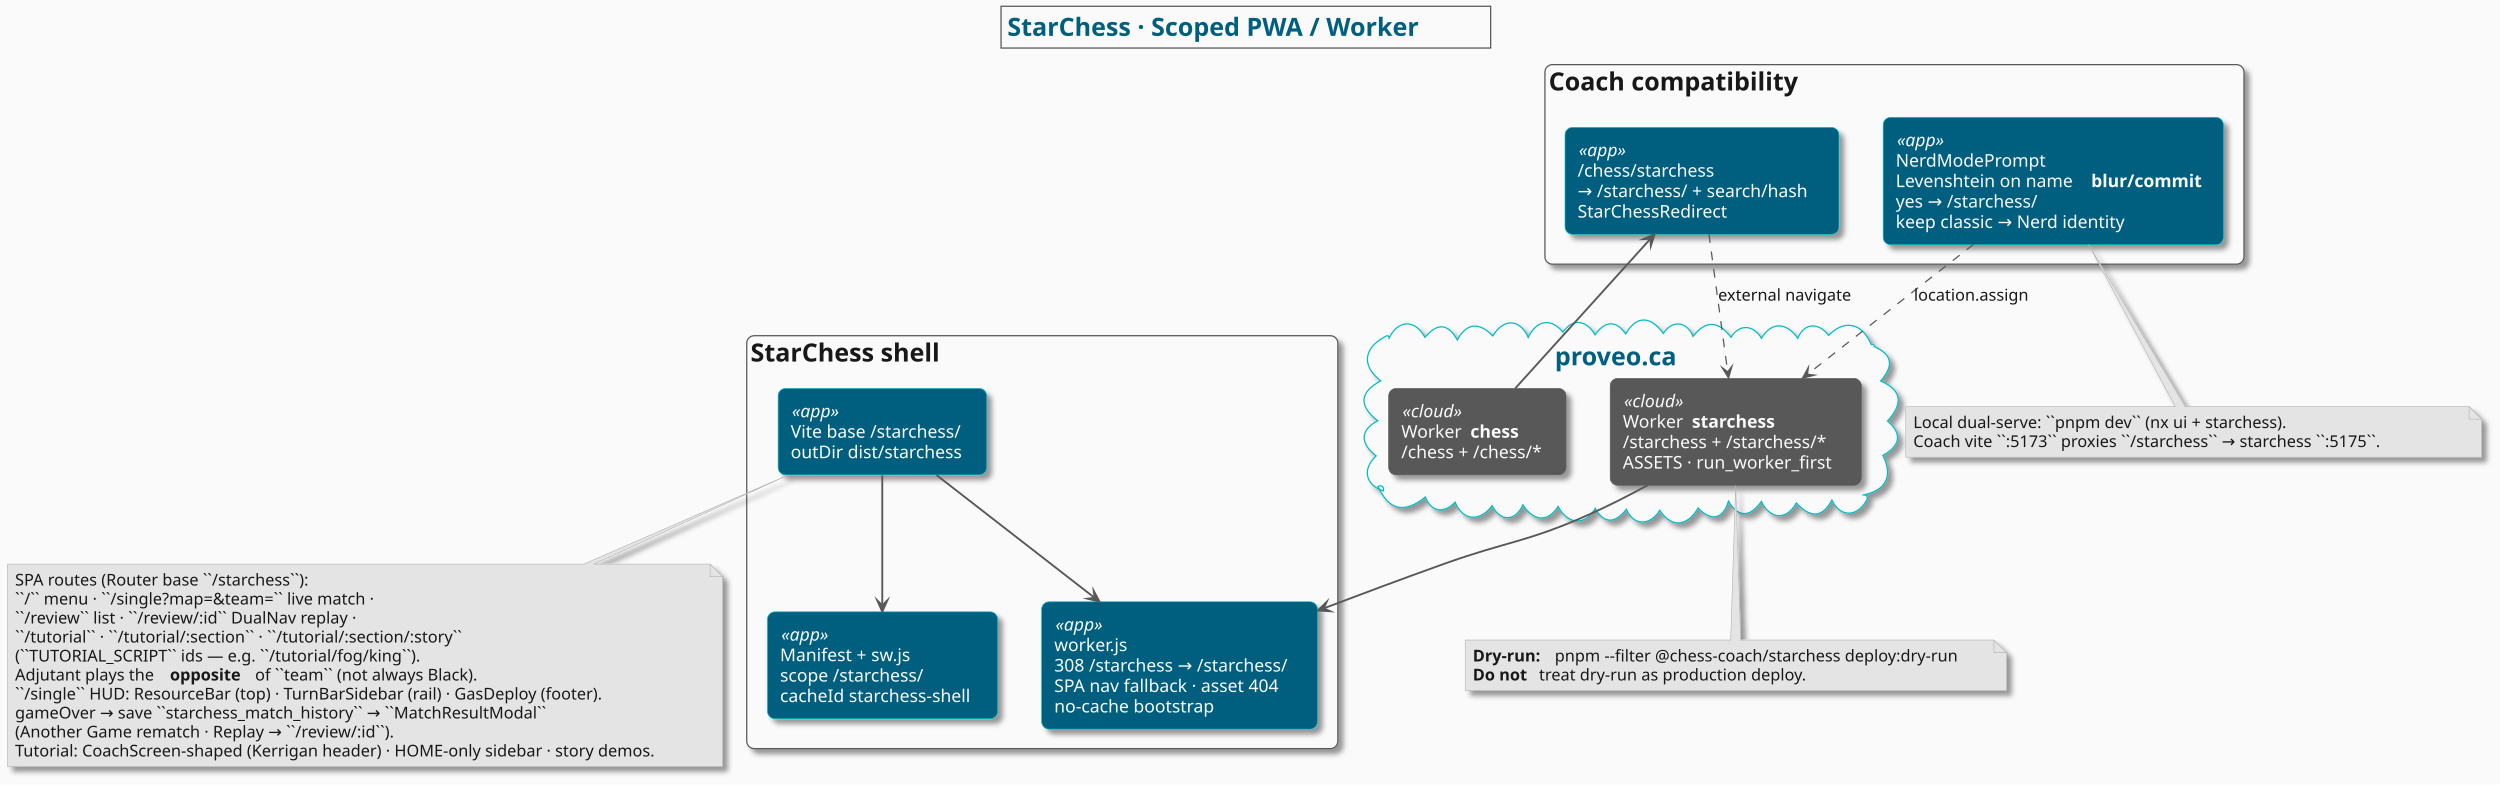
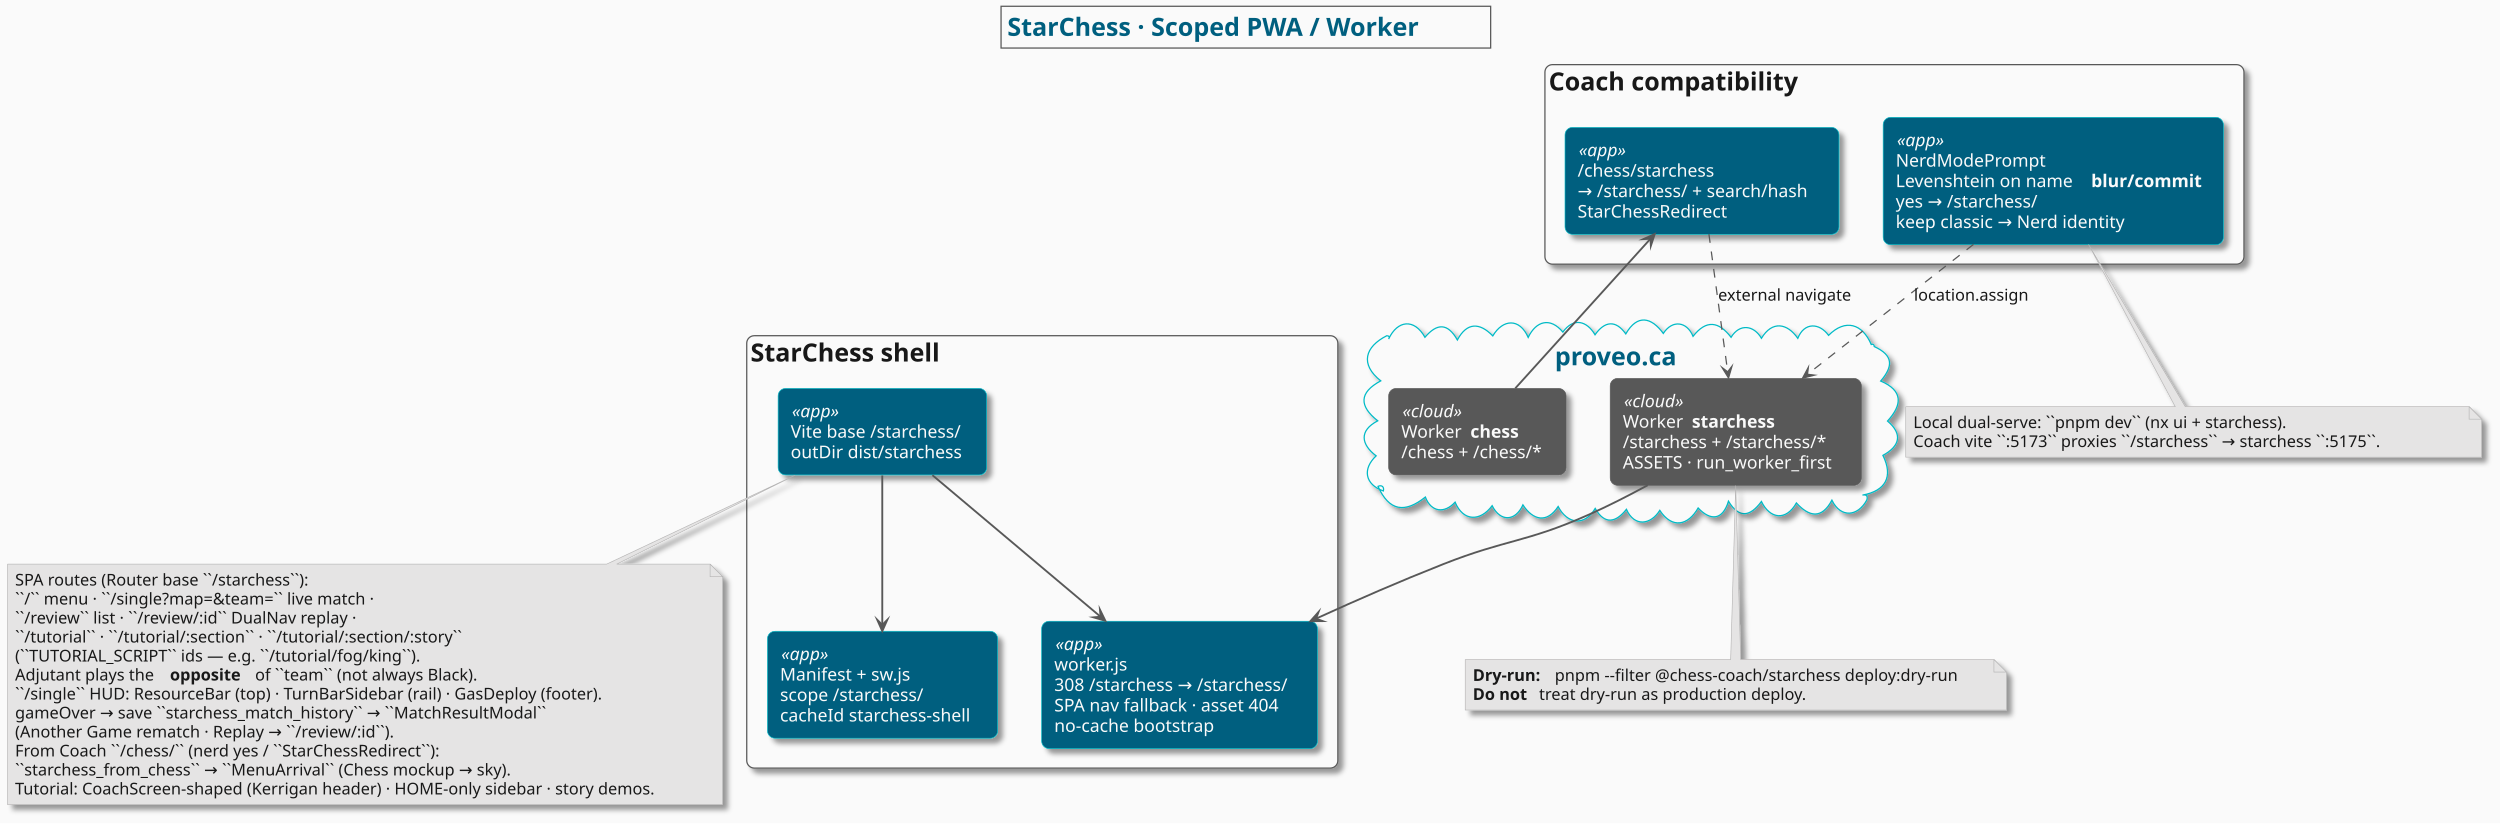
- <svg xmlns="http://www.w3.org/2000/svg" contentStyleType="text/css" data-diagram-type="DESCRIPTION" height="625px" preserveAspectRatio="none" style="width:1992px;height:625px;background:#FAFAFA;" version="1.1" viewBox="0 0 1992 625" width="1992px" zoomAndPan="magnify">
+ <svg xmlns="http://www.w3.org/2000/svg" contentStyleType="text/css" data-diagram-type="DESCRIPTION" height="656px" preserveAspectRatio="none" style="width:1992px;height:656px;background:#FAFAFA;" version="1.1" viewBox="0 0 1992 656" width="1992px" zoomAndPan="magnify">
  <defs>
-     <filter height="300%" id="f1nk57b2tdf92p" width="300%" x="-1" y="-1">
+     <filter height="300%" id="f1v2synutwulpo" width="300%" x="-1" y="-1">
      <feGaussianBlur result="blurOut" stdDeviation="2" />
      <feColorMatrix in="blurOut" result="blurOut2" type="matrix" values="0 0 0 0 0 0 0 0 0 0 0 0 0 0 0 0 0 0 .4 0" />
      <feOffset dx="4" dy="4" in="blurOut2" result="blurOut3" />
      <feBlend in="SourceGraphic" in2="blurOut3" mode="normal" />
    </filter>
  </defs>
  <g>
-     <rect fill="#FAFAFA" height="625" style="stroke:none;stroke-width:1;" width="1992" x="0" y="0" />
+     <rect fill="#FAFAFA" height="656" style="stroke:none;stroke-width:1;" width="1992" x="0" y="0" />
    <g class="title" data-source-line="8">
      <rect fill="none" height="33.281" style="stroke:#585858;stroke-width:1;" width="390.117" x="797.638" y="5" />
      <text fill="#005F7F" font-family="sans-serif" font-size="20" font-weight="700" lengthAdjust="spacing" textLength="380.117" x="802.638" y="28.564">StarChess · Scoped PWA / Worker</text>
    </g>
    <g class="cluster" data-qualified-name="proveo.ca" data-source-line="10" id="ent0001">
-       <path d="M1106.451,270.163 C1113.483,255.042 1126.886,253.553 1135.406,268.741 C1145.159,257.292 1153.538,257.327 1161.223,270.877 C1168.865,256.649 1178.929,256.816 1189.446,267.638 C1197.56,254.099 1210.791,253.282 1217.669,268.837 C1223.962,255.744 1235.141,252.427 1245.305,264.603 C1253.768,252.717 1264.383,255.616 1270.928,266.74 C1278.482,255.979 1287.22,254.565 1295.418,266.029 C1304.628,250.142 1315.758,252.62 1325.32,265.666 C1332.516,254.592 1344.065,256.048 1349.022,267.974 C1359.621,254.535 1369.379,255.966 1379.31,268.745 C1386.12,257.606 1397.404,259.034 1403.509,269.532 C1412.073,255.399 1423.96,257.354 1432.487,269.572 C1437.615,256.587 1449.656,257.126 1457.011,267.204 C1470.465,253.669 1483.983,258.036 1491,274.498 C1492.507,273.95 1493.359,274.559 1493.41,276.143 C1508.789,283.209 1508.529,291.808 1498.539,303.611 C1516.66,311.346 1515.674,322.669 1503.969,335.486 C1516.499,346.135 1513.562,355.647 1500.3,362.836 C1508.753,379.973 1502.387,391.178 1484,394.498 C1487.217,393.847 1488.437,395.311 1487.478,398.391 C1480.453,411.427 1466.85,413.232 1459.659,398.558 C1451.457,413.852 1441.629,411.905 1431.368,400.76 C1423.276,415.174 1410.38,413.781 1403.496,399.583 C1394.664,411.591 1385.861,413.5 1377.247,399.365 C1372.745,414.2 1363.315,415.545 1353.087,404.766 C1345.025,418.805 1332.372,421.613 1322.518,406.655 C1315.32,418.209 1302.311,420.164 1295.923,405.824 C1287.585,416.3 1278.733,418.501 1271.067,405.123 C1262.341,419.779 1248.79,417.427 1241.535,403.597 C1232.394,417.435 1221.394,414.432 1213.46,402.293 C1207.486,415.484 1195.614,416.08 1188.942,402.944 C1179.582,415.51 1166.071,415.876 1159.414,400.125 C1151.014,409.302 1140.438,408.29 1135.719,396.052 C1119.383,409.104 1106.868,407.372 1098,387.498 C1101.151,386.173 1103.018,388.034 1102.283,391.202 C1087.566,386.046 1085.375,373.702 1096.516,363.218 C1084.485,354.105 1082.664,343.206 1097.765,335.307 C1082.82,323.509 1082.796,312.817 1100.177,303.468 C1083.328,290.09 1087.679,276.293 1105,267.498 C1106.793,267.523 1107.457,268.614 1106.451,270.163" fill="#FAFAFA" filter="url(#f1nk57b2tdf92p)" style="stroke:#00BAC6;stroke-width:1;" />
+       <path d="M1106.451,270.163 C1113.483,255.042 1126.886,253.553 1135.406,268.741 C1145.159,257.292 1153.538,257.327 1161.223,270.877 C1168.865,256.649 1178.929,256.816 1189.446,267.638 C1197.56,254.099 1210.791,253.282 1217.669,268.837 C1223.962,255.744 1235.141,252.427 1245.305,264.603 C1253.768,252.717 1264.383,255.616 1270.928,266.74 C1278.482,255.979 1287.22,254.565 1295.418,266.029 C1304.628,250.142 1315.758,252.62 1325.32,265.666 C1332.516,254.592 1344.065,256.048 1349.022,267.974 C1359.621,254.535 1369.379,255.966 1379.31,268.745 C1386.12,257.606 1397.404,259.034 1403.509,269.532 C1412.073,255.399 1423.96,257.354 1432.487,269.572 C1437.615,256.587 1449.656,257.126 1457.011,267.204 C1470.465,253.669 1483.983,258.036 1491,274.498 C1492.507,273.95 1493.359,274.559 1493.41,276.143 C1508.789,283.209 1508.529,291.808 1498.539,303.611 C1516.66,311.346 1515.674,322.669 1503.969,335.486 C1516.499,346.135 1513.562,355.647 1500.3,362.836 C1508.753,379.973 1502.387,391.178 1484,394.498 C1487.217,393.847 1488.437,395.311 1487.478,398.391 C1480.453,411.427 1466.85,413.232 1459.659,398.558 C1451.457,413.852 1441.629,411.905 1431.368,400.76 C1423.276,415.174 1410.38,413.781 1403.496,399.583 C1394.664,411.591 1385.861,413.5 1377.247,399.365 C1372.745,414.2 1363.315,415.545 1353.087,404.766 C1345.025,418.805 1332.372,421.613 1322.518,406.655 C1315.32,418.209 1302.311,420.164 1295.923,405.824 C1287.585,416.3 1278.733,418.501 1271.067,405.123 C1262.341,419.779 1248.79,417.427 1241.535,403.597 C1232.394,417.435 1221.394,414.432 1213.46,402.293 C1207.486,415.484 1195.614,416.08 1188.942,402.944 C1179.582,415.51 1166.071,415.876 1159.414,400.125 C1151.014,409.302 1140.438,408.29 1135.719,396.052 C1119.383,409.104 1106.868,407.372 1098,387.498 C1101.151,386.173 1103.018,388.034 1102.283,391.202 C1087.566,386.046 1085.375,373.702 1096.516,363.218 C1084.485,354.105 1082.664,343.206 1097.765,335.307 C1082.82,323.509 1082.796,312.817 1100.177,303.468 C1083.328,290.09 1087.679,276.293 1105,267.498 C1106.793,267.523 1107.457,268.614 1106.451,270.163" fill="#FAFAFA" filter="url(#f1v2synutwulpo)" style="stroke:#00BAC6;stroke-width:1;" />
      <text fill="#005F7F" font-family="sans-serif" font-size="20" font-weight="700" lengthAdjust="spacing" textLength="111.211" x="1238.895" y="291.062">proveo.ca</text>
    </g>
    <g class="cluster" data-qualified-name="StarChess shell" data-source-line="15" id="ent0004">
-       <rect fill="#FAFAFA" filter="url(#f1nk57b2tdf92p)" height="329" rx="6" ry="6" style="stroke:#585858;stroke-width:1;" width="471" x="595" y="267.498" />
+       <rect fill="#FAFAFA" filter="url(#f1v2synutwulpo)" height="344.5" rx="6" ry="6" style="stroke:#585858;stroke-width:1;" width="471" x="595" y="267.498" />
      <text fill="#181818" font-family="sans-serif" font-size="20" font-weight="700" lengthAdjust="spacing" textLength="173.994" x="598" y="288.062">StarChess shell</text>
    </g>
    <g class="cluster" data-qualified-name="Coach compatibility" data-source-line="21" id="ent0008">
-       <rect fill="#FAFAFA" filter="url(#f1nk57b2tdf92p)" height="159" rx="6" ry="6" style="stroke:#585858;stroke-width:1;" width="557" x="1231" y="51.498" />
+       <rect fill="#FAFAFA" filter="url(#f1v2synutwulpo)" height="159" rx="6" ry="6" style="stroke:#585858;stroke-width:1;" width="557" x="1231" y="51.498" />
      <text fill="#181818" font-family="sans-serif" font-size="20" font-weight="700" lengthAdjust="spacing" textLength="223.115" x="1234" y="72.062">Coach compatibility</text>
    </g>
    <g class="entity" data-qualified-name="proveo.ca.W" data-source-line="11" id="ent0002">
-       <rect fill="#585858" filter="url(#f1nk57b2tdf92p)" height="85.188" rx="6" ry="6" style="stroke:#585858;stroke-width:0.5;" width="200.093" x="1283" y="301.498" />
+       <rect fill="#585858" filter="url(#f1v2synutwulpo)" height="85.188" rx="6" ry="6" style="stroke:#585858;stroke-width:0.5;" width="200.093" x="1283" y="301.498" />
      <text fill="#FAFAFA" font-family="sans-serif" font-size="14" font-style="italic" lengthAdjust="spacing" textLength="55.043" x="1294" y="324.493">«cloud»</text>
      <text fill="#FAFAFA" font-family="sans-serif" font-size="14" lengthAdjust="spacing" textLength="50.641" x="1293" y="340.79">Worker</text>
      <text fill="#FAFAFA" font-family="sans-serif" font-size="14" font-weight="700" lengthAdjust="spacing" textLength="75.804" x="1348.091" y="340.79">starchess</text>
      <text fill="#FAFAFA" font-family="sans-serif" font-size="14" lengthAdjust="spacing" textLength="175.56" x="1293" y="357.087">/starchess + /starchess/*</text>
      <text fill="#FAFAFA" font-family="sans-serif" font-size="14" lengthAdjust="spacing" textLength="180.093" x="1293" y="373.384">ASSETS · run_worker_first</text>
    </g>
    <g class="entity" data-qualified-name="proveo.ca.C" data-source-line="12" id="ent0003">
-       <rect fill="#585858" filter="url(#f1nk57b2tdf92p)" height="68.891" rx="6" ry="6" style="stroke:#585858;stroke-width:0.5;" width="141.324" x="1106.5" y="309.498" />
+       <rect fill="#585858" filter="url(#f1v2synutwulpo)" height="68.891" rx="6" ry="6" style="stroke:#585858;stroke-width:0.5;" width="141.324" x="1106.5" y="309.498" />
      <text fill="#FAFAFA" font-family="sans-serif" font-size="14" font-style="italic" lengthAdjust="spacing" textLength="55.043" x="1117.5" y="332.493">«cloud»</text>
      <text fill="#FAFAFA" font-family="sans-serif" font-size="14" lengthAdjust="spacing" textLength="50.641" x="1116.5" y="348.79">Worker</text>
      <text fill="#FAFAFA" font-family="sans-serif" font-size="14" font-weight="700" lengthAdjust="spacing" textLength="44.427" x="1171.591" y="348.79">chess</text>
      <text fill="#FAFAFA" font-family="sans-serif" font-size="14" lengthAdjust="spacing" textLength="121.324" x="1116.5" y="365.087">/chess + /chess/*</text>
    </g>
    <g class="entity" data-qualified-name="StarChess shell.V" data-source-line="16" id="ent0005">
-       <rect fill="#005F7F" filter="url(#f1nk57b2tdf92p)" height="68.891" rx="6" ry="6" style="stroke:#00BAC6;stroke-width:0.5;" width="166.166" x="620" y="309.498" />
+       <rect fill="#005F7F" filter="url(#f1v2synutwulpo)" height="68.891" rx="6" ry="6" style="stroke:#00BAC6;stroke-width:0.5;" width="166.166" x="620" y="309.498" />
      <text fill="#FAFAFA" font-family="sans-serif" font-size="14" font-style="italic" lengthAdjust="spacing" textLength="43.483" x="631" y="332.493">«app»</text>
      <text fill="#FAFAFA" font-family="sans-serif" font-size="14" lengthAdjust="spacing" textLength="146.166" x="630" y="348.79">Vite base /starchess/</text>
      <text fill="#FAFAFA" font-family="sans-serif" font-size="14" lengthAdjust="spacing" textLength="144.97" x="630" y="365.087">outDir dist/starchess</text>
    </g>
    <g class="entity" data-qualified-name="StarChess shell.P" data-source-line="17" id="ent0006">
-       <rect fill="#005F7F" filter="url(#f1nk57b2tdf92p)" height="85.188" rx="6" ry="6" style="stroke:#00BAC6;stroke-width:0.5;" width="183.427" x="611.5" y="487.498" />
-       <text fill="#FAFAFA" font-family="sans-serif" font-size="14" font-style="italic" lengthAdjust="spacing" textLength="43.483" x="622.5" y="510.493">«app»</text>
-       <text fill="#FAFAFA" font-family="sans-serif" font-size="14" lengthAdjust="spacing" textLength="114.755" x="621.5" y="526.79">Manifest + sw.js</text>
-       <text fill="#FAFAFA" font-family="sans-serif" font-size="14" lengthAdjust="spacing" textLength="121.83" x="621.5" y="543.087">scope /starchess/</text>
-       <text fill="#FAFAFA" font-family="sans-serif" font-size="14" lengthAdjust="spacing" textLength="163.427" x="621.5" y="559.384">cacheId starchess-shell</text>
+       <rect fill="#005F7F" filter="url(#f1v2synutwulpo)" height="85.188" rx="6" ry="6" style="stroke:#00BAC6;stroke-width:0.5;" width="183.427" x="611.5" y="502.998" />
+       <text fill="#FAFAFA" font-family="sans-serif" font-size="14" font-style="italic" lengthAdjust="spacing" textLength="43.483" x="622.5" y="525.993">«app»</text>
+       <text fill="#FAFAFA" font-family="sans-serif" font-size="14" lengthAdjust="spacing" textLength="114.755" x="621.5" y="542.29">Manifest + sw.js</text>
+       <text fill="#FAFAFA" font-family="sans-serif" font-size="14" lengthAdjust="spacing" textLength="121.83" x="621.5" y="558.587">scope /starchess/</text>
+       <text fill="#FAFAFA" font-family="sans-serif" font-size="14" lengthAdjust="spacing" textLength="163.427" x="621.5" y="574.884">cacheId starchess-shell</text>
    </g>
    <g class="entity" data-qualified-name="StarChess shell.J" data-source-line="18" id="ent0007">
-       <rect fill="#005F7F" filter="url(#f1nk57b2tdf92p)" height="101.484" rx="6" ry="6" style="stroke:#00BAC6;stroke-width:0.5;" width="219.732" x="830" y="479.498" />
-       <text fill="#FAFAFA" font-family="sans-serif" font-size="14" font-style="italic" lengthAdjust="spacing" textLength="43.483" x="841" y="502.493">«app»</text>
-       <text fill="#FAFAFA" font-family="sans-serif" font-size="14" lengthAdjust="spacing" textLength="63.882" x="840" y="518.79">worker.js</text>
-       <text fill="#FAFAFA" font-family="sans-serif" font-size="14" lengthAdjust="spacing" textLength="199.732" x="840" y="535.087">308 /starchess → /starchess/</text>
-       <text fill="#FAFAFA" font-family="sans-serif" font-size="14" lengthAdjust="spacing" textLength="197.894" x="840" y="551.384">SPA nav fallback · asset 404</text>
-       <text fill="#FAFAFA" font-family="sans-serif" font-size="14" lengthAdjust="spacing" textLength="135.912" x="840" y="567.681">no-cache bootstrap</text>
+       <rect fill="#005F7F" filter="url(#f1v2synutwulpo)" height="101.484" rx="6" ry="6" style="stroke:#00BAC6;stroke-width:0.5;" width="219.732" x="830" y="494.998" />
+       <text fill="#FAFAFA" font-family="sans-serif" font-size="14" font-style="italic" lengthAdjust="spacing" textLength="43.483" x="841" y="517.993">«app»</text>
+       <text fill="#FAFAFA" font-family="sans-serif" font-size="14" lengthAdjust="spacing" textLength="63.882" x="840" y="534.29">worker.js</text>
+       <text fill="#FAFAFA" font-family="sans-serif" font-size="14" lengthAdjust="spacing" textLength="199.732" x="840" y="550.587">308 /starchess → /starchess/</text>
+       <text fill="#FAFAFA" font-family="sans-serif" font-size="14" lengthAdjust="spacing" textLength="197.894" x="840" y="566.884">SPA nav fallback · asset 404</text>
+       <text fill="#FAFAFA" font-family="sans-serif" font-size="14" lengthAdjust="spacing" textLength="135.912" x="840" y="583.181">no-cache bootstrap</text>
    </g>
    <g class="entity" data-qualified-name="Coach compatibility.R" data-source-line="22" id="ent0009">
-       <rect fill="#005F7F" filter="url(#f1nk57b2tdf92p)" height="85.188" rx="6" ry="6" style="stroke:#00BAC6;stroke-width:0.5;" width="218.283" x="1247" y="101.498" />
+       <rect fill="#005F7F" filter="url(#f1v2synutwulpo)" height="85.188" rx="6" ry="6" style="stroke:#00BAC6;stroke-width:0.5;" width="218.283" x="1247" y="101.498" />
      <text fill="#FAFAFA" font-family="sans-serif" font-size="14" font-style="italic" lengthAdjust="spacing" textLength="43.483" x="1258" y="124.493">«app»</text>
      <text fill="#FAFAFA" font-family="sans-serif" font-size="14" lengthAdjust="spacing" textLength="116.095" x="1257" y="140.79">/chess/starchess</text>
      <text fill="#FAFAFA" font-family="sans-serif" font-size="14" lengthAdjust="spacing" textLength="198.283" x="1257" y="157.087">→ /starchess/ + search/hash</text>
      <text fill="#FAFAFA" font-family="sans-serif" font-size="14" lengthAdjust="spacing" textLength="129.233" x="1257" y="173.384">StarChessRedirect</text>
    </g>
    <g class="entity" data-qualified-name="Coach compatibility.N" data-source-line="23" id="ent0010">
-       <rect fill="#005F7F" filter="url(#f1nk57b2tdf92p)" height="101.484" rx="6" ry="6" style="stroke:#00BAC6;stroke-width:0.5;" width="271.098" x="1500.5" y="93.498" />
+       <rect fill="#005F7F" filter="url(#f1v2synutwulpo)" height="101.484" rx="6" ry="6" style="stroke:#00BAC6;stroke-width:0.5;" width="271.098" x="1500.5" y="93.498" />
      <text fill="#FAFAFA" font-family="sans-serif" font-size="14" font-style="italic" lengthAdjust="spacing" textLength="43.483" x="1511.5" y="116.493">«app»</text>
      <text fill="#FAFAFA" font-family="sans-serif" font-size="14" lengthAdjust="spacing" textLength="122.65" x="1510.5" y="132.79">NerdModePrompt</text>
      <text fill="#FAFAFA" font-family="sans-serif" font-size="14" lengthAdjust="spacing" textLength="151.259" x="1510.5" y="149.087">Levenshtein on name</text>
      <text fill="#FAFAFA" font-family="sans-serif" font-size="14" font-weight="700" lengthAdjust="spacing" textLength="95.389" x="1666.209" y="149.087">blur/commit</text>
      <text fill="#FAFAFA" font-family="sans-serif" font-size="14" lengthAdjust="spacing" textLength="121.147" x="1510.5" y="165.384">yes → /starchess/</text>
      <text fill="#FAFAFA" font-family="sans-serif" font-size="14" lengthAdjust="spacing" textLength="197.237" x="1510.5" y="181.681">keep classic → Nerd identity</text>
    </g>
    <g class="entity" data-qualified-name="GMN17" data-source-line="34" id="ent0018">
-       <path d="M6,449.498 L6,610.826 A0,0 0 0 0 6,610.826 L575.818,610.826 A0,0 0 0 0 575.818,610.826 L575.818,459.498 L565.818,449.498 L473.09,449.498 L627.91,378.528 L465.09,449.498 L6,449.498 A0,0 0 0 0 6,449.498" fill="#E5E4E4" filter="url(#f1nk57b2tdf92p)" style="stroke:#B4B3B3;stroke-width:0.5;" />
+       <path d="M6,449.498 L6,641.092 A0,0 0 0 0 6,641.092 L575.818,641.092 A0,0 0 0 0 575.818,641.092 L575.818,459.498 L565.818,449.498 L491.37,449.498 L633.58,378.618 L483.37,449.498 L6,449.498 A0,0 0 0 0 6,449.498" fill="#E5E4E4" filter="url(#f1v2synutwulpo)" style="stroke:#B4B3B3;stroke-width:0.5;" />
      <path d="M565.818,449.498 L565.818,459.498 L575.818,459.498 L565.818,449.498" fill="#E5E4E4" style="stroke:#B4B3B3;stroke-width:0.5;" />
      <text fill="#181818" font-family="sans-serif" font-size="13" lengthAdjust="spacing" textLength="264.589" x="12" y="466.565">SPA routes (Router base ``/starchess``):</text>
      <text fill="#181818" font-family="sans-serif" font-size="13" lengthAdjust="spacing" textLength="334.902" x="12" y="481.698">``/`` menu · ``/single?map=&amp;team=`` live match ·</text>
      <text fill="#181818" font-family="sans-serif" font-size="13" lengthAdjust="spacing" textLength="316.17" x="12" y="496.831">``/review`` list · ``/review/:id`` DualNav replay ·</text>
      <text fill="#181818" font-family="sans-serif" font-size="13" lengthAdjust="spacing" textLength="409.481" x="12" y="511.963">``/tutorial`` · ``/tutorial/:section`` · ``/tutorial/:section/:story``</text>
      <text fill="#181818" font-family="sans-serif" font-size="13" lengthAdjust="spacing" textLength="364.54" x="12" y="527.096">(``TUTORIAL_SCRIPT`` ids — e.g. ``/tutorial/fog/king``).</text>
      <text fill="#181818" font-family="sans-serif" font-size="13" lengthAdjust="spacing" textLength="119.291" x="12" y="542.229">Adjutant plays the</text>
      <text fill="#181818" font-family="sans-serif" font-size="13" font-weight="700" lengthAdjust="spacing" textLength="63.699" x="135.424" y="542.229">opposite</text>
      <text fill="#181818" font-family="sans-serif" font-size="13" lengthAdjust="spacing" textLength="204.166" x="203.255" y="542.229">of ``team`` (not always Black).</text>
      <text fill="#181818" font-family="sans-serif" font-size="13" lengthAdjust="spacing" textLength="518.045" x="12" y="557.362">``/single`` HUD: ResourceBar (top) · TurnBarSidebar (rail) · GasDeploy (footer).</text>
      <text fill="#181818" font-family="sans-serif" font-size="13" lengthAdjust="spacing" textLength="473.383" x="12" y="572.495">gameOver → save ``starchess_match_history`` → ``MatchResultModal``</text>
      <text fill="#181818" font-family="sans-serif" font-size="13" lengthAdjust="spacing" textLength="337.854" x="12" y="587.627">(Another Game rematch · Replay → ``/review/:id``).</text>
-       <text fill="#181818" font-family="sans-serif" font-size="13" lengthAdjust="spacing" textLength="548.818" x="12" y="602.76">Tutorial: CoachScreen-shaped (Kerrigan header) · HOME-only sidebar · story demos.</text>
+       <text fill="#181818" font-family="sans-serif" font-size="13" lengthAdjust="spacing" textLength="387.512" x="12" y="602.76">From Coach ``/chess/`` (nerd yes / ``StarChessRedirect``):</text>
+       <text fill="#181818" font-family="sans-serif" font-size="13" lengthAdjust="spacing" textLength="446.234" x="12" y="617.893">``starchess_from_chess`` → ``MenuArrival`` (Chess mockup → sky).</text>
+       <text fill="#181818" font-family="sans-serif" font-size="13" lengthAdjust="spacing" textLength="548.818" x="12" y="633.026">Tutorial: CoachScreen-shaped (Kerrigan header) · HOME-only sidebar · story demos.</text>
    </g>
-     <g class="entity" data-qualified-name="GMN20" data-source-line="47" id="ent0021">
-       <path d="M1518.5,323.998 L1518.5,364.264 A0,0 0 0 0 1518.5,364.264 L1977.393,364.264 A0,0 0 0 0 1977.393,364.264 L1977.393,333.998 L1967.393,323.998 L1741.21,323.998 L1664.12,194.708 L1733.21,323.998 L1518.5,323.998 A0,0 0 0 0 1518.5,323.998" fill="#E5E4E4" filter="url(#f1nk57b2tdf92p)" style="stroke:#B4B3B3;stroke-width:0.5;" />
+     <g class="entity" data-qualified-name="GMN20" data-source-line="49" id="ent0021">
+       <path d="M1518.5,323.998 L1518.5,364.264 A0,0 0 0 0 1518.5,364.264 L1977.393,364.264 A0,0 0 0 0 1977.393,364.264 L1977.393,333.998 L1967.393,323.998 L1741.21,323.998 L1664.12,194.708 L1733.21,323.998 L1518.5,323.998 A0,0 0 0 0 1518.5,323.998" fill="#E5E4E4" filter="url(#f1v2synutwulpo)" style="stroke:#B4B3B3;stroke-width:0.5;" />
      <path d="M1967.393,323.998 L1967.393,333.998 L1977.393,333.998 L1967.393,323.998" fill="#E5E4E4" style="stroke:#B4B3B3;stroke-width:0.5;" />
      <text fill="#181818" font-family="sans-serif" font-size="13" lengthAdjust="spacing" textLength="338.209" x="1524.5" y="341.065">Local dual-serve: ``pnpm dev`` (nx ui + starchess).</text>
      <text fill="#181818" font-family="sans-serif" font-size="13" lengthAdjust="spacing" textLength="437.893" x="1524.5" y="356.198">Coach vite ``:5173`` proxies ``/starchess`` → starchess ``:5175``.</text>
    </g>
-     <g class="entity" data-qualified-name="GMN23" data-source-line="52" id="ent0024">
-       <path d="M1167.5,509.998 L1167.5,550.264 A0,0 0 0 0 1167.5,550.264 L1598.762,550.264 A0,0 0 0 0 1598.762,550.264 L1598.762,519.998 L1588.762,509.998 L1387,509.998 L1383,386.748 L1379,509.998 L1167.5,509.998 A0,0 0 0 0 1167.5,509.998" fill="#E5E4E4" filter="url(#f1nk57b2tdf92p)" style="stroke:#B4B3B3;stroke-width:0.5;" />
-       <path d="M1588.762,509.998 L1588.762,519.998 L1598.762,519.998 L1588.762,509.998" fill="#E5E4E4" style="stroke:#B4B3B3;stroke-width:0.5;" />
-       <text fill="#181818" font-family="sans-serif" font-size="13" font-weight="700" lengthAdjust="spacing" textLength="61.191" x="1173.5" y="527.065">Dry-run:</text>
-       <text fill="#181818" font-family="sans-serif" font-size="13" lengthAdjust="spacing" textLength="344.938" x="1238.824" y="527.065">pnpm --filter @chess-coach/starchess deploy:dry-run</text>
-       <text fill="#181818" font-family="sans-serif" font-size="13" font-weight="700" lengthAdjust="spacing" textLength="48.648" x="1173.5" y="542.198">Do not</text>
-       <text fill="#181818" font-family="sans-serif" font-size="13" lengthAdjust="spacing" textLength="228.56" x="1226.281" y="542.198">treat dry-run as production deploy.</text>
+     <g class="entity" data-qualified-name="GMN23" data-source-line="54" id="ent0024">
+       <path d="M1167.5,525.498 L1167.5,565.764 A0,0 0 0 0 1167.5,565.764 L1598.762,565.764 A0,0 0 0 0 1598.762,565.764 L1598.762,535.498 L1588.762,525.498 L1387,525.498 L1383,386.818 L1379,525.498 L1167.5,525.498 A0,0 0 0 0 1167.5,525.498" fill="#E5E4E4" filter="url(#f1v2synutwulpo)" style="stroke:#B4B3B3;stroke-width:0.5;" />
+       <path d="M1588.762,525.498 L1588.762,535.498 L1598.762,535.498 L1588.762,525.498" fill="#E5E4E4" style="stroke:#B4B3B3;stroke-width:0.5;" />
+       <text fill="#181818" font-family="sans-serif" font-size="13" font-weight="700" lengthAdjust="spacing" textLength="61.191" x="1173.5" y="542.565">Dry-run:</text>
+       <text fill="#181818" font-family="sans-serif" font-size="13" lengthAdjust="spacing" textLength="344.938" x="1238.824" y="542.565">pnpm --filter @chess-coach/starchess deploy:dry-run</text>
+       <text fill="#181818" font-family="sans-serif" font-size="13" font-weight="700" lengthAdjust="spacing" textLength="48.648" x="1173.5" y="557.698">Do not</text>
+       <text fill="#181818" font-family="sans-serif" font-size="13" lengthAdjust="spacing" textLength="228.56" x="1226.281" y="557.698">treat dry-run as production deploy.</text>
    </g>
    <g class="link" data-entity-1="ent0005" data-entity-2="ent0006" data-link-type="dependency" data-source-line="26" id="lnk11">
-       <path d="M703,378.748 C703,409.348 703,449.568 703,482.398" fill="none" id="V-to-P" style="stroke:#585858;stroke-width:1.5;" />
-       <polygon fill="#585858" points="703,487.398,707,478.398,703,482.398,699,478.398,703,487.398" style="stroke:#585858;stroke-width:1.5;stroke-linejoin:miter;stroke-miterlimit:10;" />
+       <path d="M703,378.838 C703,413.078 703,461.078 703,497.868" fill="none" id="V-to-P" style="stroke:#585858;stroke-width:1.5;" />
+       <polygon fill="#585858" points="703,502.868,707,493.868,703,497.868,699,493.868,703,502.868" style="stroke:#585858;stroke-width:1.5;stroke-linejoin:miter;stroke-miterlimit:10;" />
    </g>
    <g class="link" data-entity-1="ent0005" data-entity-2="ent0007" data-link-type="dependency" data-source-line="27" id="lnk12">
-       <path d="M746.19,378.528 C782.51,406.728 830.991,444.361 872.161,476.331" fill="none" id="V-to-J" style="stroke:#585858;stroke-width:1.5;" />
-       <polygon fill="#585858" points="876.11,479.398,871.455,470.719,872.161,476.331,866.548,477.037,876.11,479.398" style="stroke:#585858;stroke-width:1.5;stroke-linejoin:miter;stroke-miterlimit:10;" />
+       <path d="M742.94,378.618 C780.67,410.378 833.905,455.188 876.935,491.418" fill="none" id="V-to-J" style="stroke:#585858;stroke-width:1.5;" />
+       <polygon fill="#585858" points="880.76,494.638,876.452,485.781,876.935,491.418,871.299,491.901,880.76,494.638" style="stroke:#585858;stroke-width:1.5;stroke-linejoin:miter;stroke-miterlimit:10;" />
    </g>
    <g class="link" data-entity-1="ent0002" data-entity-2="ent0007" data-link-type="dependency" data-source-line="28" id="lnk13">
-       <path d="M1312.92,386.598 C1297.4,395.048 1280.85,403.478 1265,410.498 C1215.65,432.348 1200.8,431.278 1150,449.498 C1117.43,461.178 1086.885,472.546 1054.755,484.726" fill="none" id="W-to-J" style="stroke:#585858;stroke-width:1.5;" />
-       <polygon fill="#585858" points="1050.08,486.498,1059.914,487.048,1054.755,484.726,1057.078,479.567,1050.08,486.498" style="stroke:#585858;stroke-width:1.5;stroke-linejoin:miter;stroke-miterlimit:10;" />
+       <path d="M1312.92,386.598 C1297.4,395.048 1280.85,403.478 1265,410.498 C1215.65,432.348 1200.2,429.688 1150,449.498 C1115.1,463.268 1082.149,477.623 1048.639,492.913" fill="none" id="W-to-J" style="stroke:#585858;stroke-width:1.5;" />
+       <polygon fill="#585858" points="1044.09,494.988,1053.938,494.891,1048.639,492.913,1050.618,487.613,1044.09,494.988" style="stroke:#585858;stroke-width:1.5;stroke-linejoin:miter;stroke-miterlimit:10;" />
    </g>
    <g class="link" data-entity-1="ent0003" data-entity-2="ent0009" data-link-type="dependency" data-source-line="29" id="lnk14">
      <path d="M1207.35,309.428 C1238.02,275.498 1282.117,226.727 1315.127,190.217" fill="none" id="C-to-R" style="stroke:#585858;stroke-width:1.5;" />
      <polygon fill="#585858" points="1318.48,186.508,1309.477,190.501,1315.127,190.217,1315.411,195.867,1318.48,186.508" style="stroke:#585858;stroke-width:1.5;stroke-linejoin:miter;stroke-miterlimit:10;" />
    </g>
    <g class="link" data-entity-1="ent0009" data-entity-2="ent0002" data-link-type="dependency" data-source-line="30" id="lnk15">
      <path d="M1361.66,186.508 C1366.25,220.188 1372.025,262.494 1376.625,296.254" fill="none" id="R-to-W" style="stroke:#585858;stroke-width:1;stroke-dasharray:7,7;" />
      <polygon fill="#585858" points="1377.3,301.208,1380.048,291.75,1376.625,296.254,1372.121,292.83,1377.3,301.208" style="stroke:#585858;stroke-width:1;stroke-linejoin:miter;stroke-miterlimit:10;" />
      <text fill="#181818" font-family="sans-serif" font-size="13" lengthAdjust="spacing" textLength="114.905" x="1369" y="239.565">external navigate</text>
    </g>
    <g class="link" data-entity-1="ent0010" data-entity-2="ent0002" data-link-type="dependency" data-source-line="31" id="lnk16">
      <path d="M1572.48,194.708 C1530.47,227.588 1479.958,267.117 1440.218,298.217" fill="none" id="N-to-W" style="stroke:#585858;stroke-width:1;stroke-dasharray:7,7;" />
      <polygon fill="#585858" points="1436.28,301.298,1445.833,298.901,1440.218,298.217,1440.902,292.601,1436.28,301.298" style="stroke:#585858;stroke-width:1;stroke-linejoin:miter;stroke-miterlimit:10;" />
      <text fill="#181818" font-family="sans-serif" font-size="13" lengthAdjust="spacing" textLength="97.329" x="1525" y="239.565">location.assign</text>
    </g>
  </g>
</svg>
